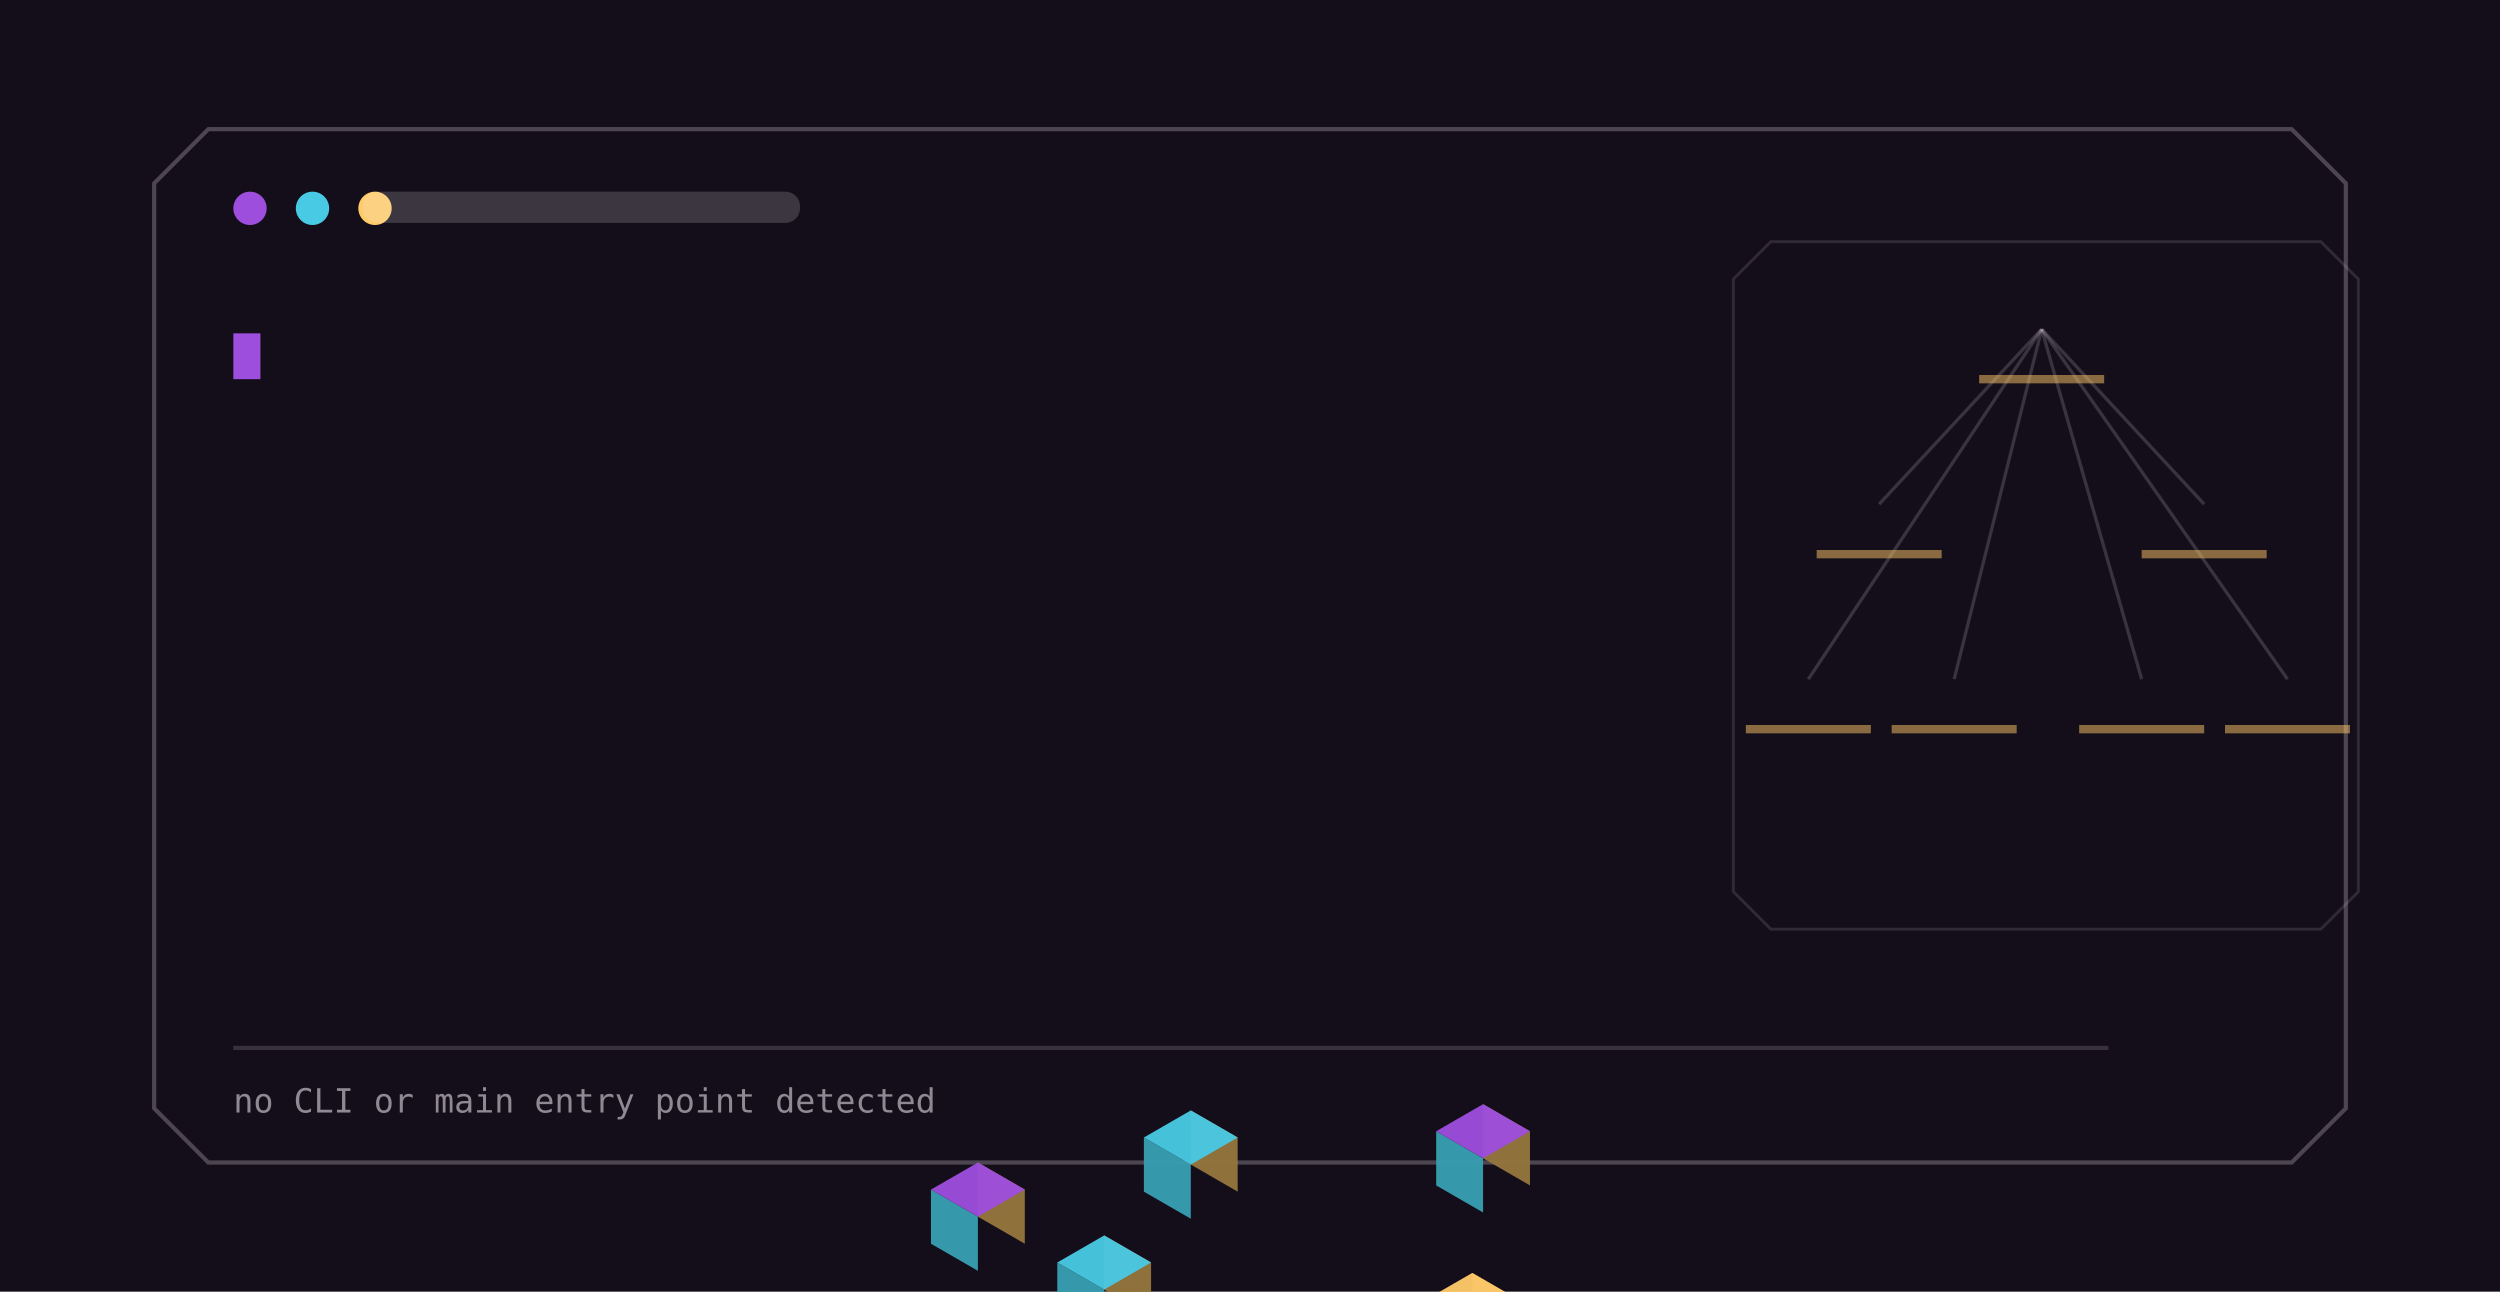
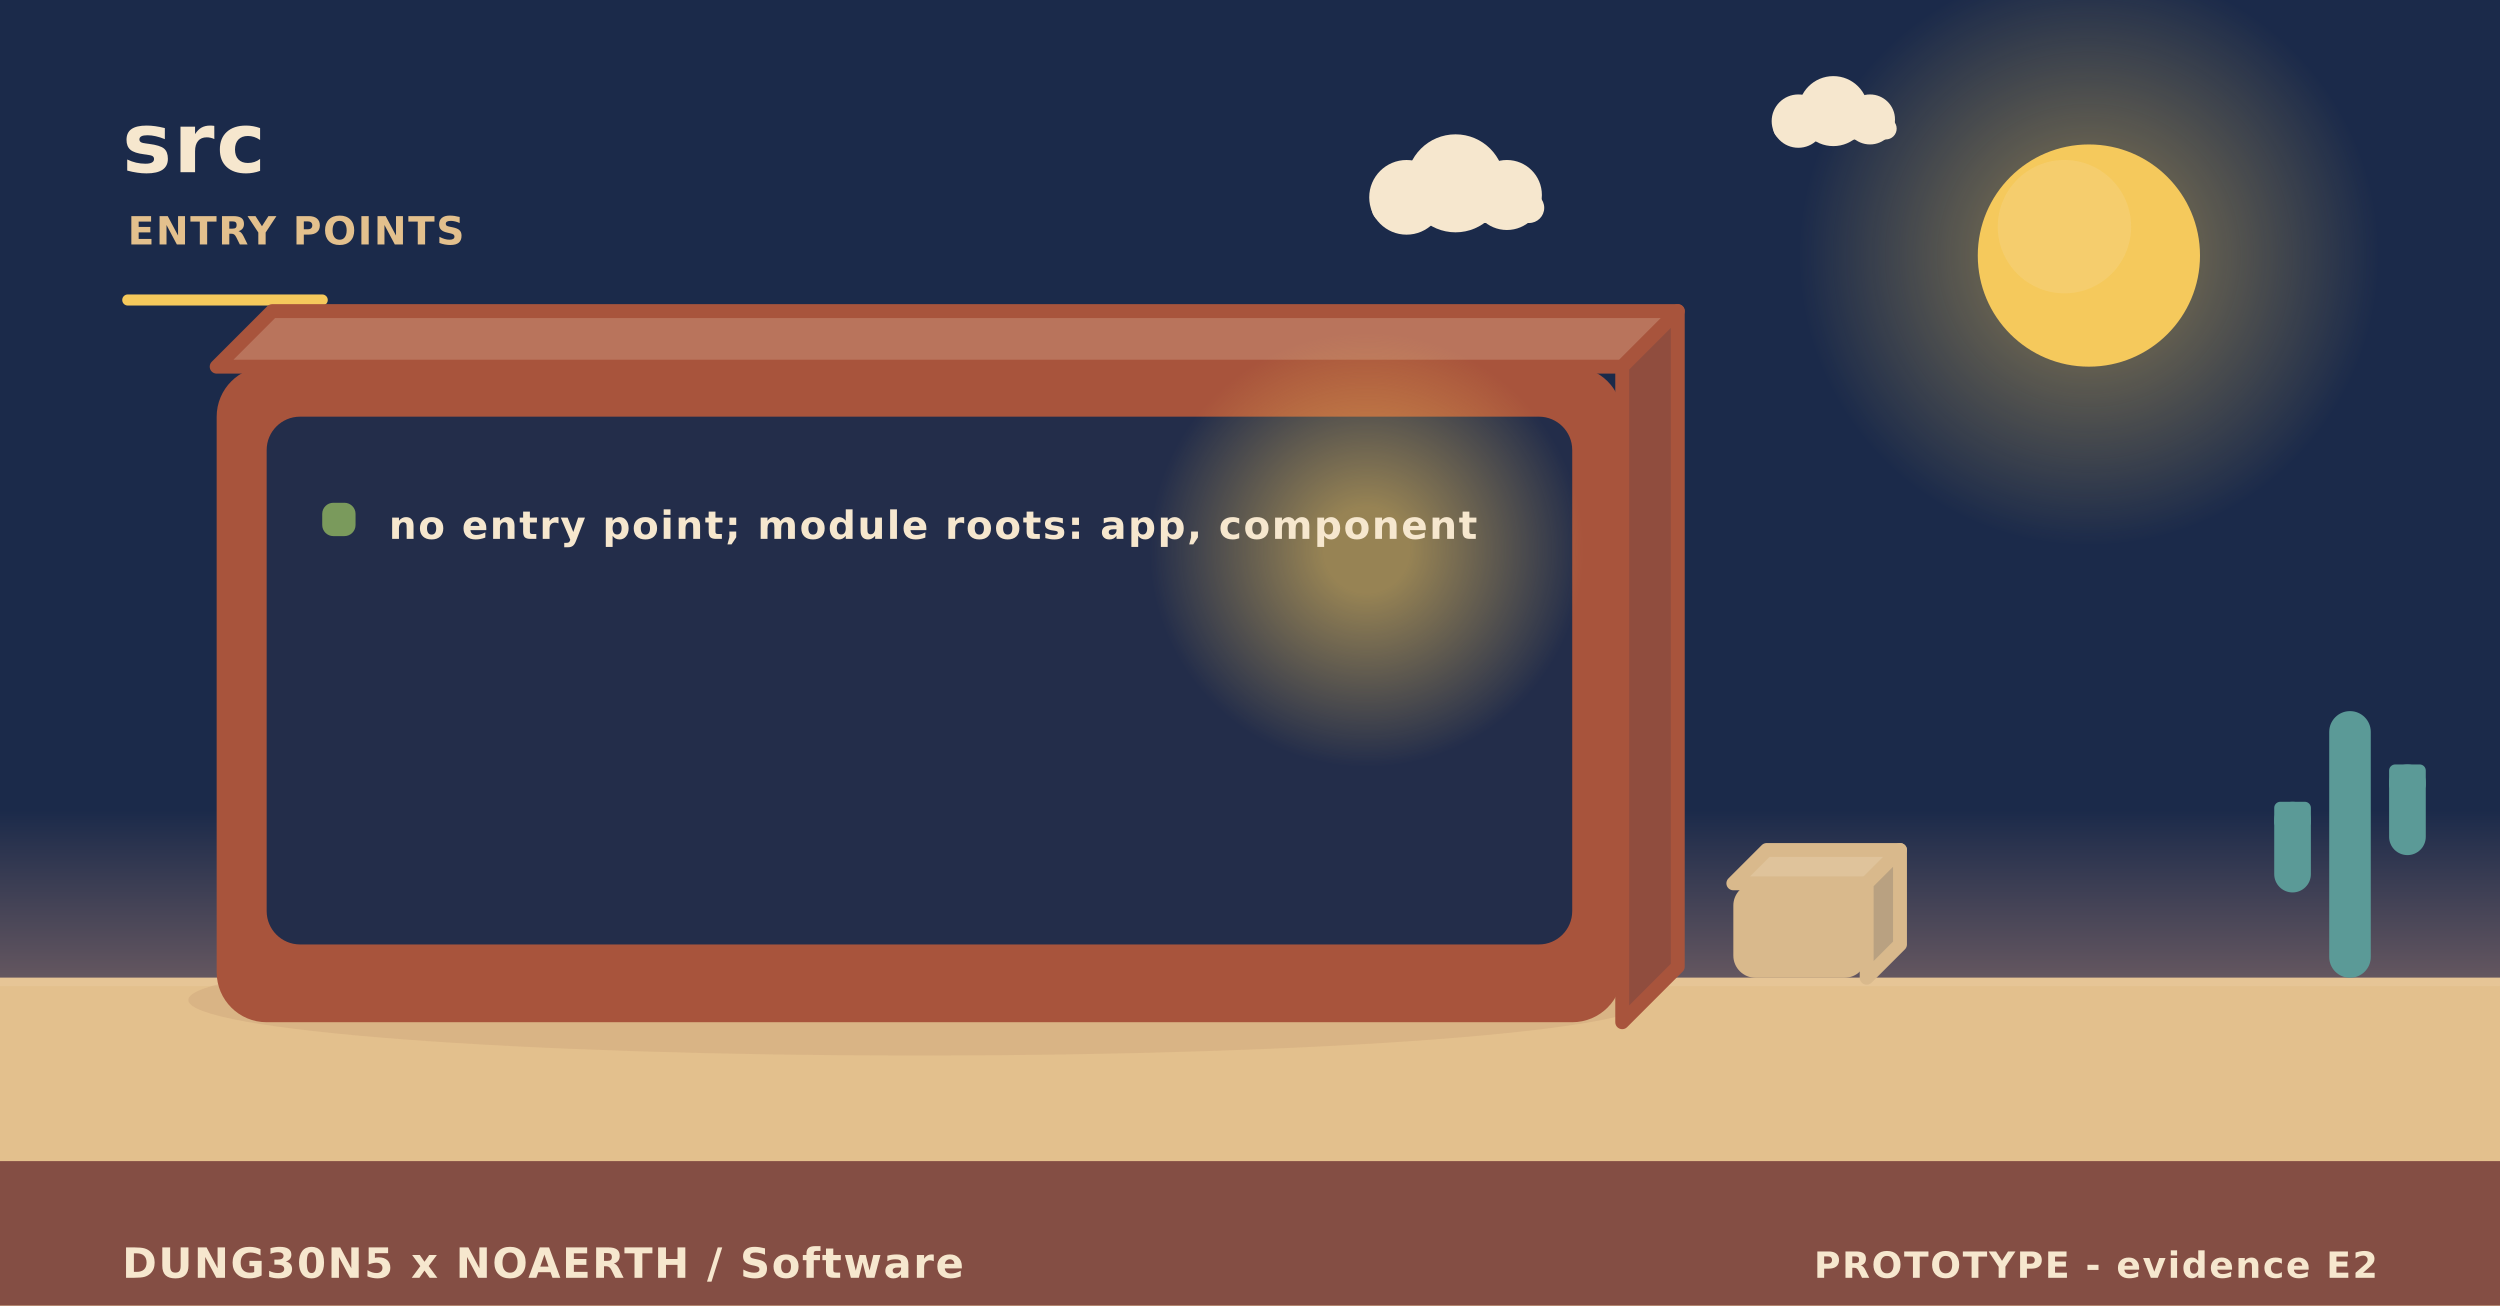
- <svg xmlns="http://www.w3.org/2000/svg" viewBox="0 0 1200 620" width="1200" height="620" role="img" aria-label="src command surface">
-   <rect width="1200" height="620" fill="#140d1a" />
-   <defs>
-     <linearGradient id="gt" x1="0" y1="0" x2="1" y2="1">
-       <stop offset="0%" stop-color="#9d4edd" />
-       <stop offset="100%" stop-color="#48cae4" />
-     </linearGradient>
-   </defs>
-   <path d="M100.00,62.00 H1100.00 L1126.00,88.00 V532.00 L1100.00,558.00 H100.00 L74.00,532.00 V88.00 Z" fill="none" stroke="rgba(244,238,248,0.300)" stroke-width="2.00" opacity="0.85" />
-   <circle cx="120.00" cy="100.00" r="8.00" fill="#9d4edd" opacity="1.00" />
-   <circle cx="150.00" cy="100.00" r="8.00" fill="#48cae4" opacity="1.00" />
-   <circle cx="180.00" cy="100.00" r="8.00" fill="#ffcb69" opacity="1.00" />
-   <rect x="174.00" y="92.00" width="210.00" height="15.00" rx="7.00" fill="rgba(244,238,248,0.180)" opacity="1.00" />
-   <text x="112" y="148" font-family="ui-monospace,SFMono-Regular,Menlo,monospace" font-size="21" fill="rgba(244,238,248,0.800)" opacity="0">no entry point; module roots: app, components, lib; TypeScript source<animate attributeName="opacity" values="0;1;1;0" dur="1.5s" begin="0.0s" repeatCount="indefinite" />
-   </text>
-   <rect x="112" y="160" width="13" height="22" fill="#9d4edd">
-     <animate attributeName="opacity" values="1;0;1" dur="1.05s" begin="0s" repeatCount="indefinite" />
-   </rect>
-   <path d="M850.00,116.00 H1114.00 L1132.00,134.00 V428.00 L1114.00,446.00 H850.00 L832.00,428.00 V134.00 Z" fill="none" stroke="rgba(244,238,248,0.180)" stroke-width="1.40" opacity="0.70" />
-   <line x1="980.00" y1="158.00" x2="902.00" y2="242.00" stroke="rgba(244,238,248,0.300)" stroke-width="1.60" opacity="0.55" />
-   <line x1="980.00" y1="158.00" x2="1058.00" y2="242.00" stroke="rgba(244,238,248,0.300)" stroke-width="1.60" opacity="0.55" />
-   <line x1="980.00" y1="158.00" x2="868.00" y2="326.00" stroke="rgba(244,238,248,0.300)" stroke-width="1.60" opacity="0.55" />
-   <line x1="980.00" y1="158.00" x2="938.00" y2="326.00" stroke="rgba(244,238,248,0.300)" stroke-width="1.60" opacity="0.55" />
-   <line x1="980.00" y1="158.00" x2="1028.00" y2="326.00" stroke="rgba(244,238,248,0.300)" stroke-width="1.60" opacity="0.55" />
-   <line x1="980.00" y1="158.00" x2="1098.00" y2="326.00" stroke="rgba(244,238,248,0.300)" stroke-width="1.60" opacity="0.55" />
-   <polygon points="711.87,556.00 734.39,569.00 734.39,543.00 711.87,530.00" fill="#94763d" opacity="0.95" />
-   <polygon points="689.36,569.00 711.87,582.00 711.87,556.00 689.36,543.00" fill="#389eb2" opacity="0.95" />
-   <polygon points="711.87,530.00 734.39,543.00 711.87,556.00 689.36,543.00" fill="#9d4edd" opacity="0.95" />
+ <svg xmlns="http://www.w3.org/2000/svg" width="900" height="470" viewBox="0 0 900 470" role="img" aria-label="src - how it is operated">
+   <linearGradient id="skyt" x1="0" y1="0" x2="0" y2="1">
+     <stop offset="0" stop-color="#1b2a4a" />
+     <stop offset="0.62" stop-color="#1b2a4a" />
+     <stop offset="1" stop-color="#f3ad8a" />
+   </linearGradient>
+   <rect width="900" height="470" fill="url(#skyt)" />
+   <radialGradient id="sunt">
+     <stop offset="0.35" stop-color="#f5c95c" stop-opacity="0.34" />
+     <stop offset="1" stop-color="#f5c95c" stop-opacity="0" />
+   </radialGradient>
+   <circle cx="752" cy="92" r="104" fill="url(#sunt)" />
+   <circle cx="752" cy="92" r="40" fill="#f5c95c" />
+   <circle cx="743.2" cy="81.6" r="24" fill="#f5d27e" opacity="0.5" />
  <g>
-     <rect x="950.00" y="180.00" width="60.00" height="4.00" rx="0.00" fill="rgba(255,203,105,0.500)" opacity="1.00" />
-     <animate attributeName="opacity" values="0.25;1.0;0.25" dur="13.2s" begin="0.0s" repeatCount="indefinite" />
+     <circle cx="524" cy="66" r="17.64" fill="#f6e7ce" />
+     <circle cx="506.36" cy="71.04" r="13.44" fill="#f6e7ce" />
+     <circle cx="542.48" cy="70.2" r="12.6" fill="#f6e7ce" />
+     <rect x="493.76" y="69.36" width="62.16" height="10.92" rx="5.46" fill="#f6e7ce" />
+     <animateTransform attributeName="transform" type="translate" values="0 0;24 0;0 0" dur="36s" begin="0s" repeatCount="indefinite" />
  </g>
-   <polygon points="571.58,559.00 594.09,572.00 594.09,546.00 571.58,533.00" fill="#94763d" opacity="0.95" />
-   <polygon points="549.06,572.00 571.58,585.00 571.58,559.00 549.06,546.00" fill="#389eb2" opacity="0.95" />
-   <polygon points="571.58,533.00 594.09,546.00 571.58,559.00 549.06,546.00" fill="#48cae4" opacity="0.95" />
  <g>
-     <rect x="872.00" y="264.00" width="60.00" height="4.00" rx="0.00" fill="rgba(255,203,105,0.500)" opacity="1.00" />
-     <animate attributeName="opacity" values="0.25;1.0;0.25" dur="13.2s" begin="0.4s" repeatCount="indefinite" />
+     <circle cx="660" cy="40" r="12.6" fill="#f6e7ce" />
+     <circle cx="647.4" cy="43.6" r="9.6" fill="#f6e7ce" />
+     <circle cx="673.2" cy="43" r="9" fill="#f6e7ce" />
+     <rect x="638.4" y="42.4" width="44.4" height="7.8" rx="3.9" fill="#f6e7ce" />
+     <animateTransform attributeName="transform" type="translate" values="0 0;-18 0;0 0" dur="46s" begin="3s" repeatCount="indefinite" />
  </g>
-   <polygon points="706.68,637.00 729.19,650.00 729.19,624.00 706.68,611.00" fill="#94763d" opacity="0.95" />
-   <polygon points="684.16,650.00 706.68,663.00 706.68,637.00 684.16,624.00" fill="#389eb2" opacity="0.95" />
-   <polygon points="706.68,611.00 729.19,624.00 706.68,637.00 684.16,624.00" fill="#ffcb69" opacity="0.95" />
+   <rect x="0" y="352" width="900" height="118" fill="#e3c08d" />
+   <rect x="0" y="352" width="900" height="3" fill="#e6c596" />
+   <text x="44" y="62" font-family="Verdana,DejaVu Sans,sans-serif" font-size="30" font-weight="700" letter-spacing="0.6" fill="#f6e7ce" text-anchor="start">src</text>
+   <text x="46" y="88" font-family="Verdana,DejaVu Sans,sans-serif" font-size="14" font-weight="700" letter-spacing="0.6" fill="#e3c08d" text-anchor="start">ENTRY POINTS</text>
+   <rect x="44" y="106" width="74" height="4" rx="2" fill="#f5c95c" />
+   <ellipse cx="331" cy="360" rx="263.2" ry="20" fill="rgba(138,90,68,0.11)" />
+   <path d="M78,132 L584,132 L604,112 L98,112 Z" fill="#b9745c" stroke="#a8543c" stroke-width="5" stroke-linejoin="round" />
+   <path d="M584,132 L604,112 L604,348 L584,368 Z" fill="#904d3e" stroke="#a8543c" stroke-width="5" stroke-linejoin="round" />
+   <rect x="78" y="132" width="506" height="236" rx="18" fill="#a8543c" />
+   <rect x="96" y="150" width="470" height="190" rx="12" fill="#1b2a4a" opacity="0.94" />
+   <radialGradient id="lamp22472">
+     <stop offset="0.2" stop-color="#f5c95c" stop-opacity="0.55" />
+     <stop offset="1" stop-color="#f5c95c" stop-opacity="0" />
+   </radialGradient>
+   <circle cx="492" cy="198" r="78" fill="url(#lamp22472)" />
+   <rect x="116" y="181" width="12" height="12" rx="4" fill="#7a9a5c" />
  <g>
-     <rect x="1028.00" y="264.00" width="60.00" height="4.00" rx="0.00" fill="rgba(255,203,105,0.500)" opacity="1.00" />
-     <animate attributeName="opacity" values="0.25;1.0;0.25" dur="13.2s" begin="0.8s" repeatCount="indefinite" />
+     <text x="140" y="194" font-family="Verdana,DejaVu Sans,sans-serif" font-size="14" font-weight="700" letter-spacing="0.6" fill="#f6e7ce" text-anchor="start">no entry point; module roots: app, component</text>
+     <animateTransform attributeName="transform" type="translate" values="0 10;0 0" dur="0.7s" begin="0.4s" fill="freeze" />
  </g>
-   <polygon points="469.39,584.00 491.90,597.00 491.90,571.00 469.39,558.00" fill="#94763d" opacity="0.95" />
-   <polygon points="446.87,597.00 469.39,610.00 469.39,584.00 446.87,571.00" fill="#389eb2" opacity="0.95" />
-   <polygon points="469.39,558.00 491.90,571.00 469.39,584.00 446.87,571.00" fill="#9d4edd" opacity="0.95" />
-   <g>
-     <rect x="838.00" y="348.00" width="60.00" height="4.00" rx="0.00" fill="rgba(255,203,105,0.500)" opacity="1.00" />
-     <animate attributeName="opacity" values="0.25;1.0;0.25" dur="13.2s" begin="1.2s" repeatCount="indefinite" />
-   </g>
-   <polygon points="530.01,619.00 552.52,632.00 552.52,606.00 530.01,593.00" fill="#94763d" opacity="0.95" />
-   <polygon points="507.49,632.00 530.01,645.00 530.01,619.00 507.49,606.00" fill="#389eb2" opacity="0.95" />
-   <polygon points="530.01,593.00 552.52,606.00 530.01,619.00 507.49,606.00" fill="#48cae4" opacity="0.95" />
-   <g>
-     <rect x="908.00" y="348.00" width="60.00" height="4.00" rx="0.00" fill="rgba(255,203,105,0.500)" opacity="1.00" />
-     <animate attributeName="opacity" values="0.25;1.0;0.25" dur="13.2s" begin="1.6s" repeatCount="indefinite" />
-   </g>
-   <polygon points="607.95,664.00 630.47,677.00 630.47,651.00 607.95,638.00" fill="#94763d" opacity="0.95" />
-   <polygon points="585.43,677.00 607.95,690.00 607.95,664.00 585.43,651.00" fill="#389eb2" opacity="0.95" />
-   <polygon points="607.95,638.00 630.47,651.00 607.95,664.00 585.43,651.00" fill="#ffcb69" opacity="0.95" />
-   <g>
-     <rect x="998.00" y="348.00" width="60.00" height="4.00" rx="0.00" fill="rgba(255,203,105,0.500)" opacity="1.00" />
-     <animate attributeName="opacity" values="0.25;1.0;0.25" dur="13.2s" begin="2.0s" repeatCount="indefinite" />
-   </g>
-   <polygon points="668.57,699.00 691.09,712.00 691.09,686.00 668.57,673.00" fill="#94763d" opacity="0.95" />
-   <polygon points="646.05,712.00 668.57,725.00 668.57,699.00 646.05,686.00" fill="#389eb2" opacity="0.95" />
-   <polygon points="668.57,673.00 691.09,686.00 668.57,699.00 646.05,686.00" fill="#9d4edd" opacity="0.95" />
-   <g>
-     <rect x="1068.00" y="348.00" width="60.00" height="4.00" rx="0.00" fill="rgba(255,203,105,0.500)" opacity="1.00" />
-     <animate attributeName="opacity" values="0.25;1.0;0.25" dur="13.2s" begin="2.4s" repeatCount="indefinite" />
-   </g>
-   <rect x="112.00" y="502.00" width="900.00" height="2.00" rx="0.00" fill="rgba(244,238,248,0.160)" opacity="1.00" />
-   <text x="112" y="534" font-family="ui-monospace,Menlo,monospace" font-size="16" fill="rgba(244,238,248,0.550)">no CLI or main entry point detected</text>
+   <path d="M624,318 L672,318 L684,306 L636,306 Z" fill="#dfc39b" stroke="#d9b98c" stroke-width="5" stroke-linejoin="round" />
+   <path d="M672,318 L684,306 L684,340 L672,352 Z" fill="#b9a181" stroke="#d9b98c" stroke-width="5" stroke-linejoin="round" />
+   <rect x="624" y="318" width="48" height="34" rx="8" fill="#d9b98c" />
+   <rect x="838.52" y="256" width="14.96" height="96" rx="7.48" fill="#5b9a97" />
+   <rect x="818.72" y="288.64" width="13.2" height="32.64" rx="6.6" fill="#5b9a97" />
+   <rect x="818.72" y="288.64" width="13.2" height="9.6" rx="2.2" fill="#5b9a97" />
+   <rect x="860.08" y="275.2" width="13.2" height="32.64" rx="6.6" fill="#5b9a97" />
+   <rect x="860.08" y="275.2" width="13.2" height="9.6" rx="2.2" fill="#5b9a97" />
+   <rect x="0" y="418" width="900" height="52" rx="0" fill="#7e4740" opacity="0.94" />
+   <text x="44" y="460" font-family="Verdana,DejaVu Sans,sans-serif" font-size="15" font-weight="700" letter-spacing="0.6" fill="#f6e7ce" text-anchor="start">DUNG30N5 x NOAERTH  /  Software</text>
+   <text x="856" y="460" font-family="Verdana,DejaVu Sans,sans-serif" font-size="13" font-weight="700" letter-spacing="0.6" fill="#f6e7ce" text-anchor="end">PROTOTYPE  -  evidence E2</text>
</svg>
